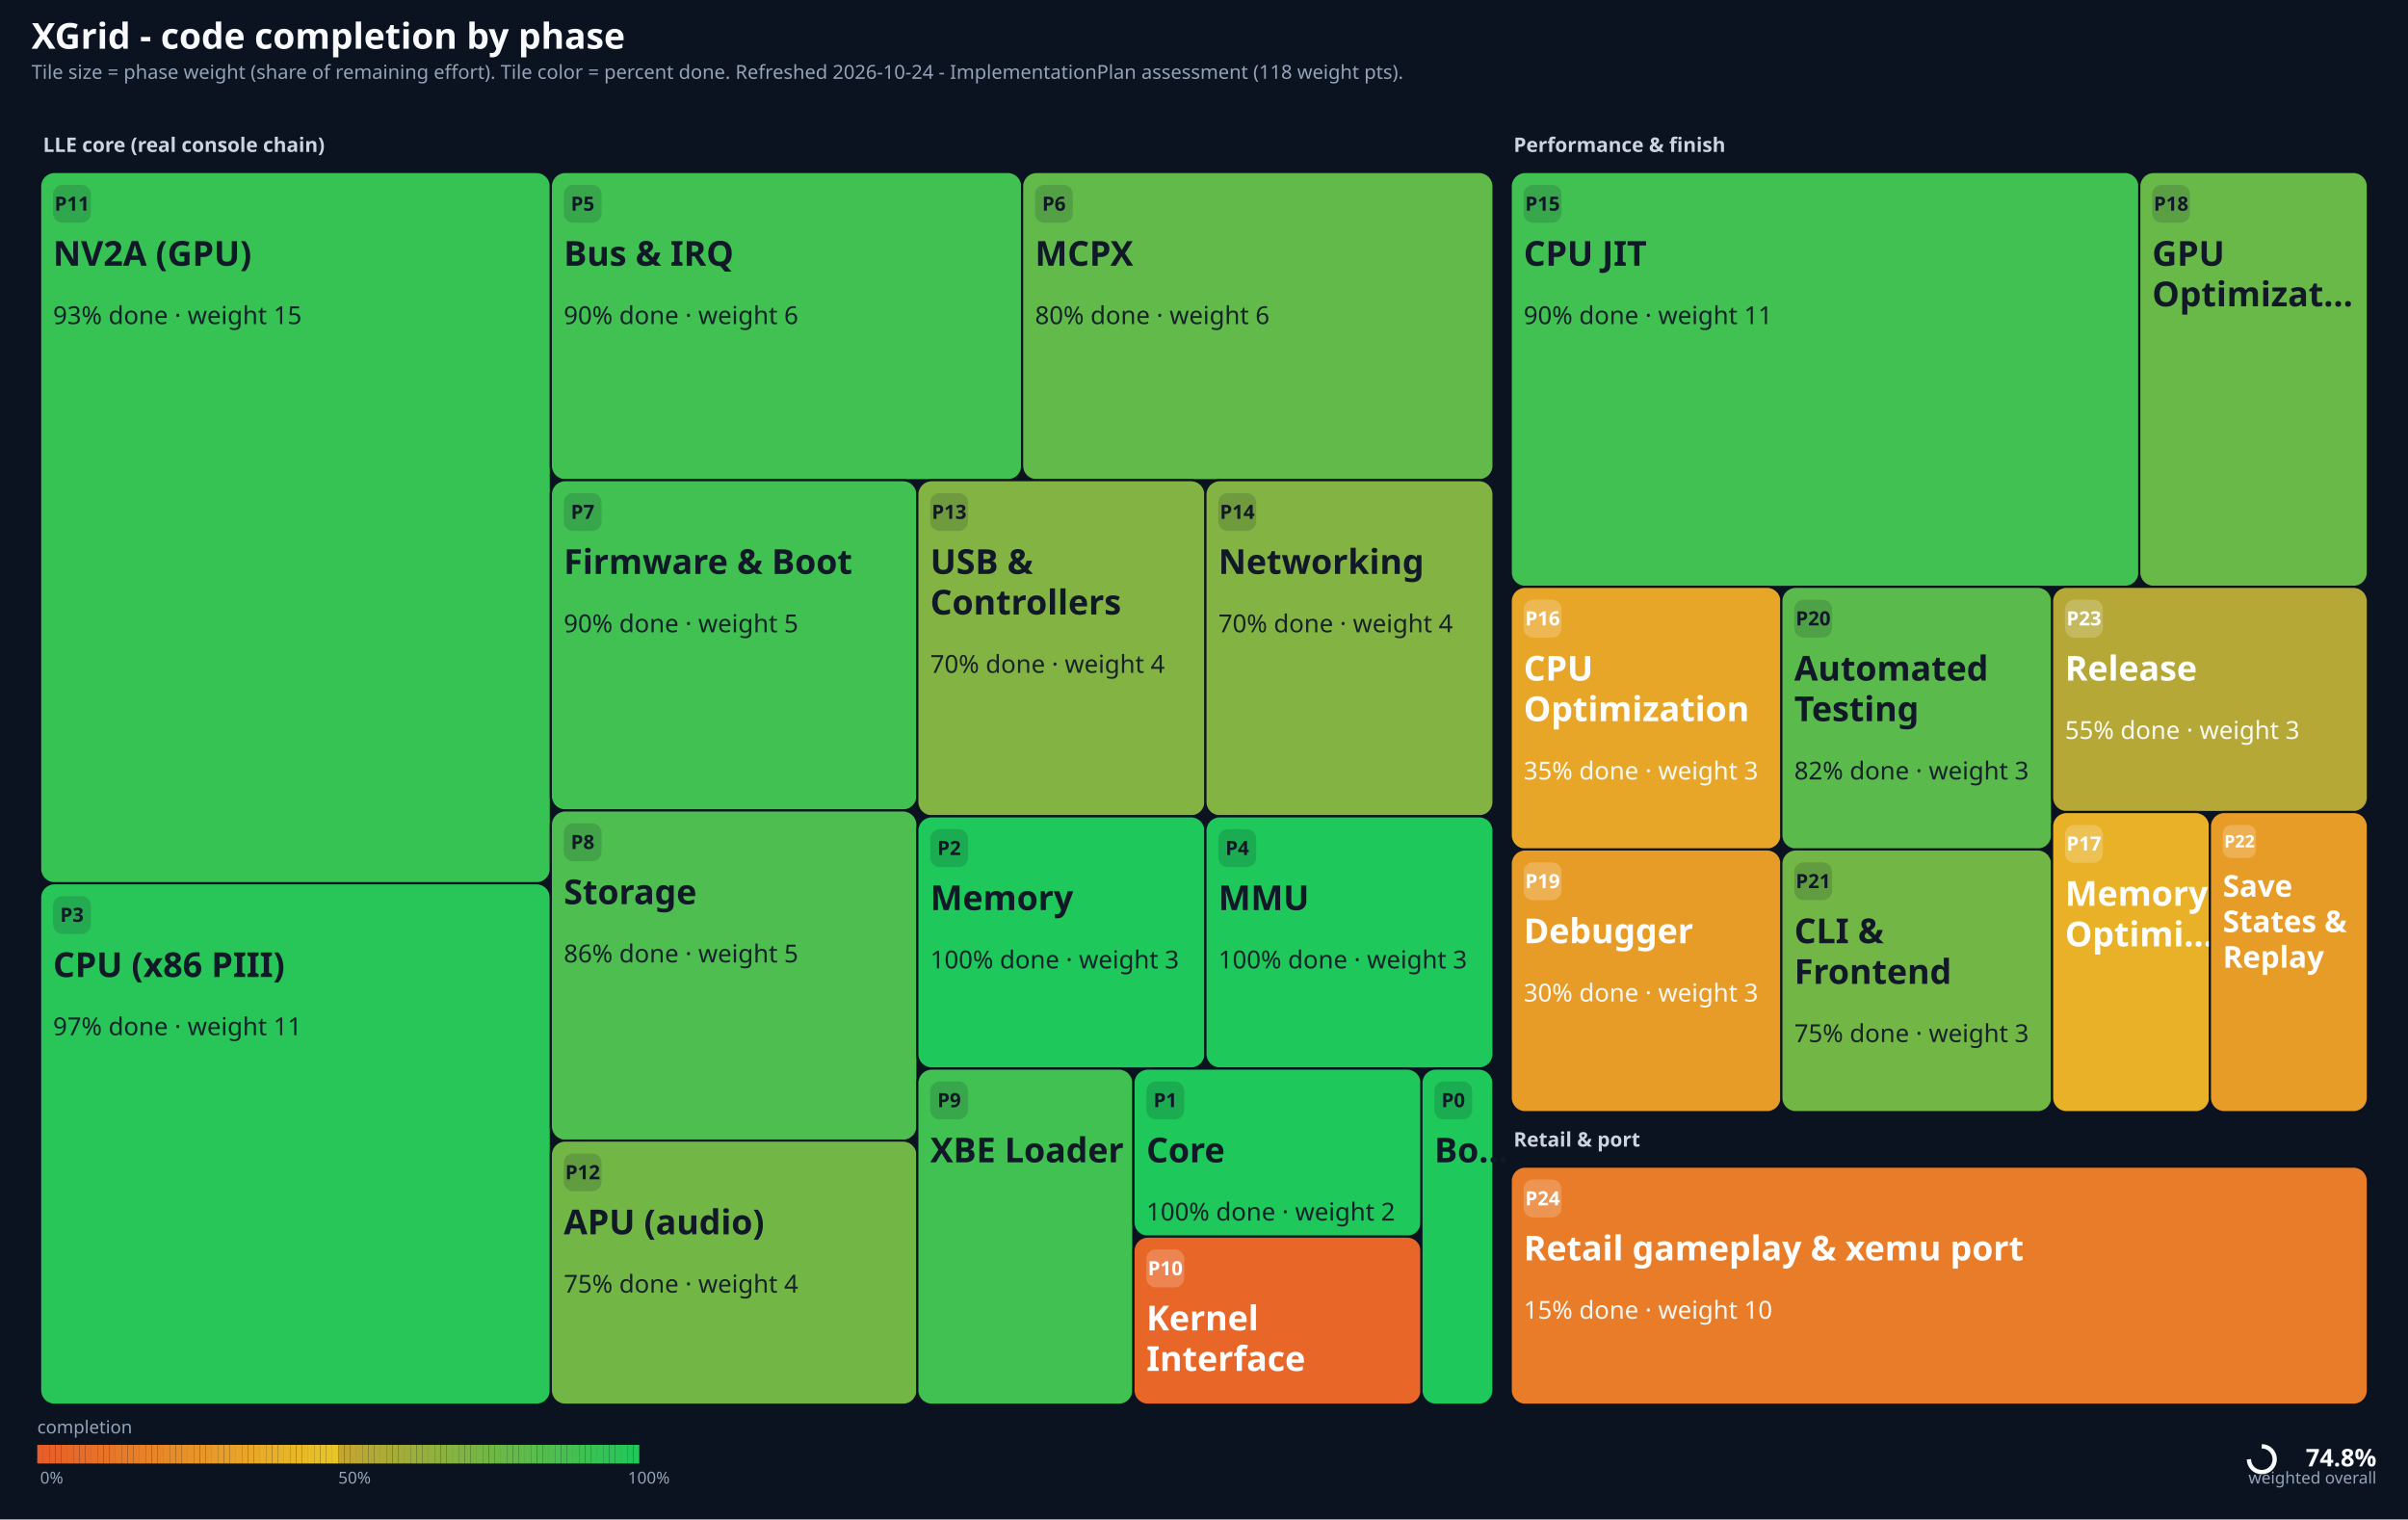
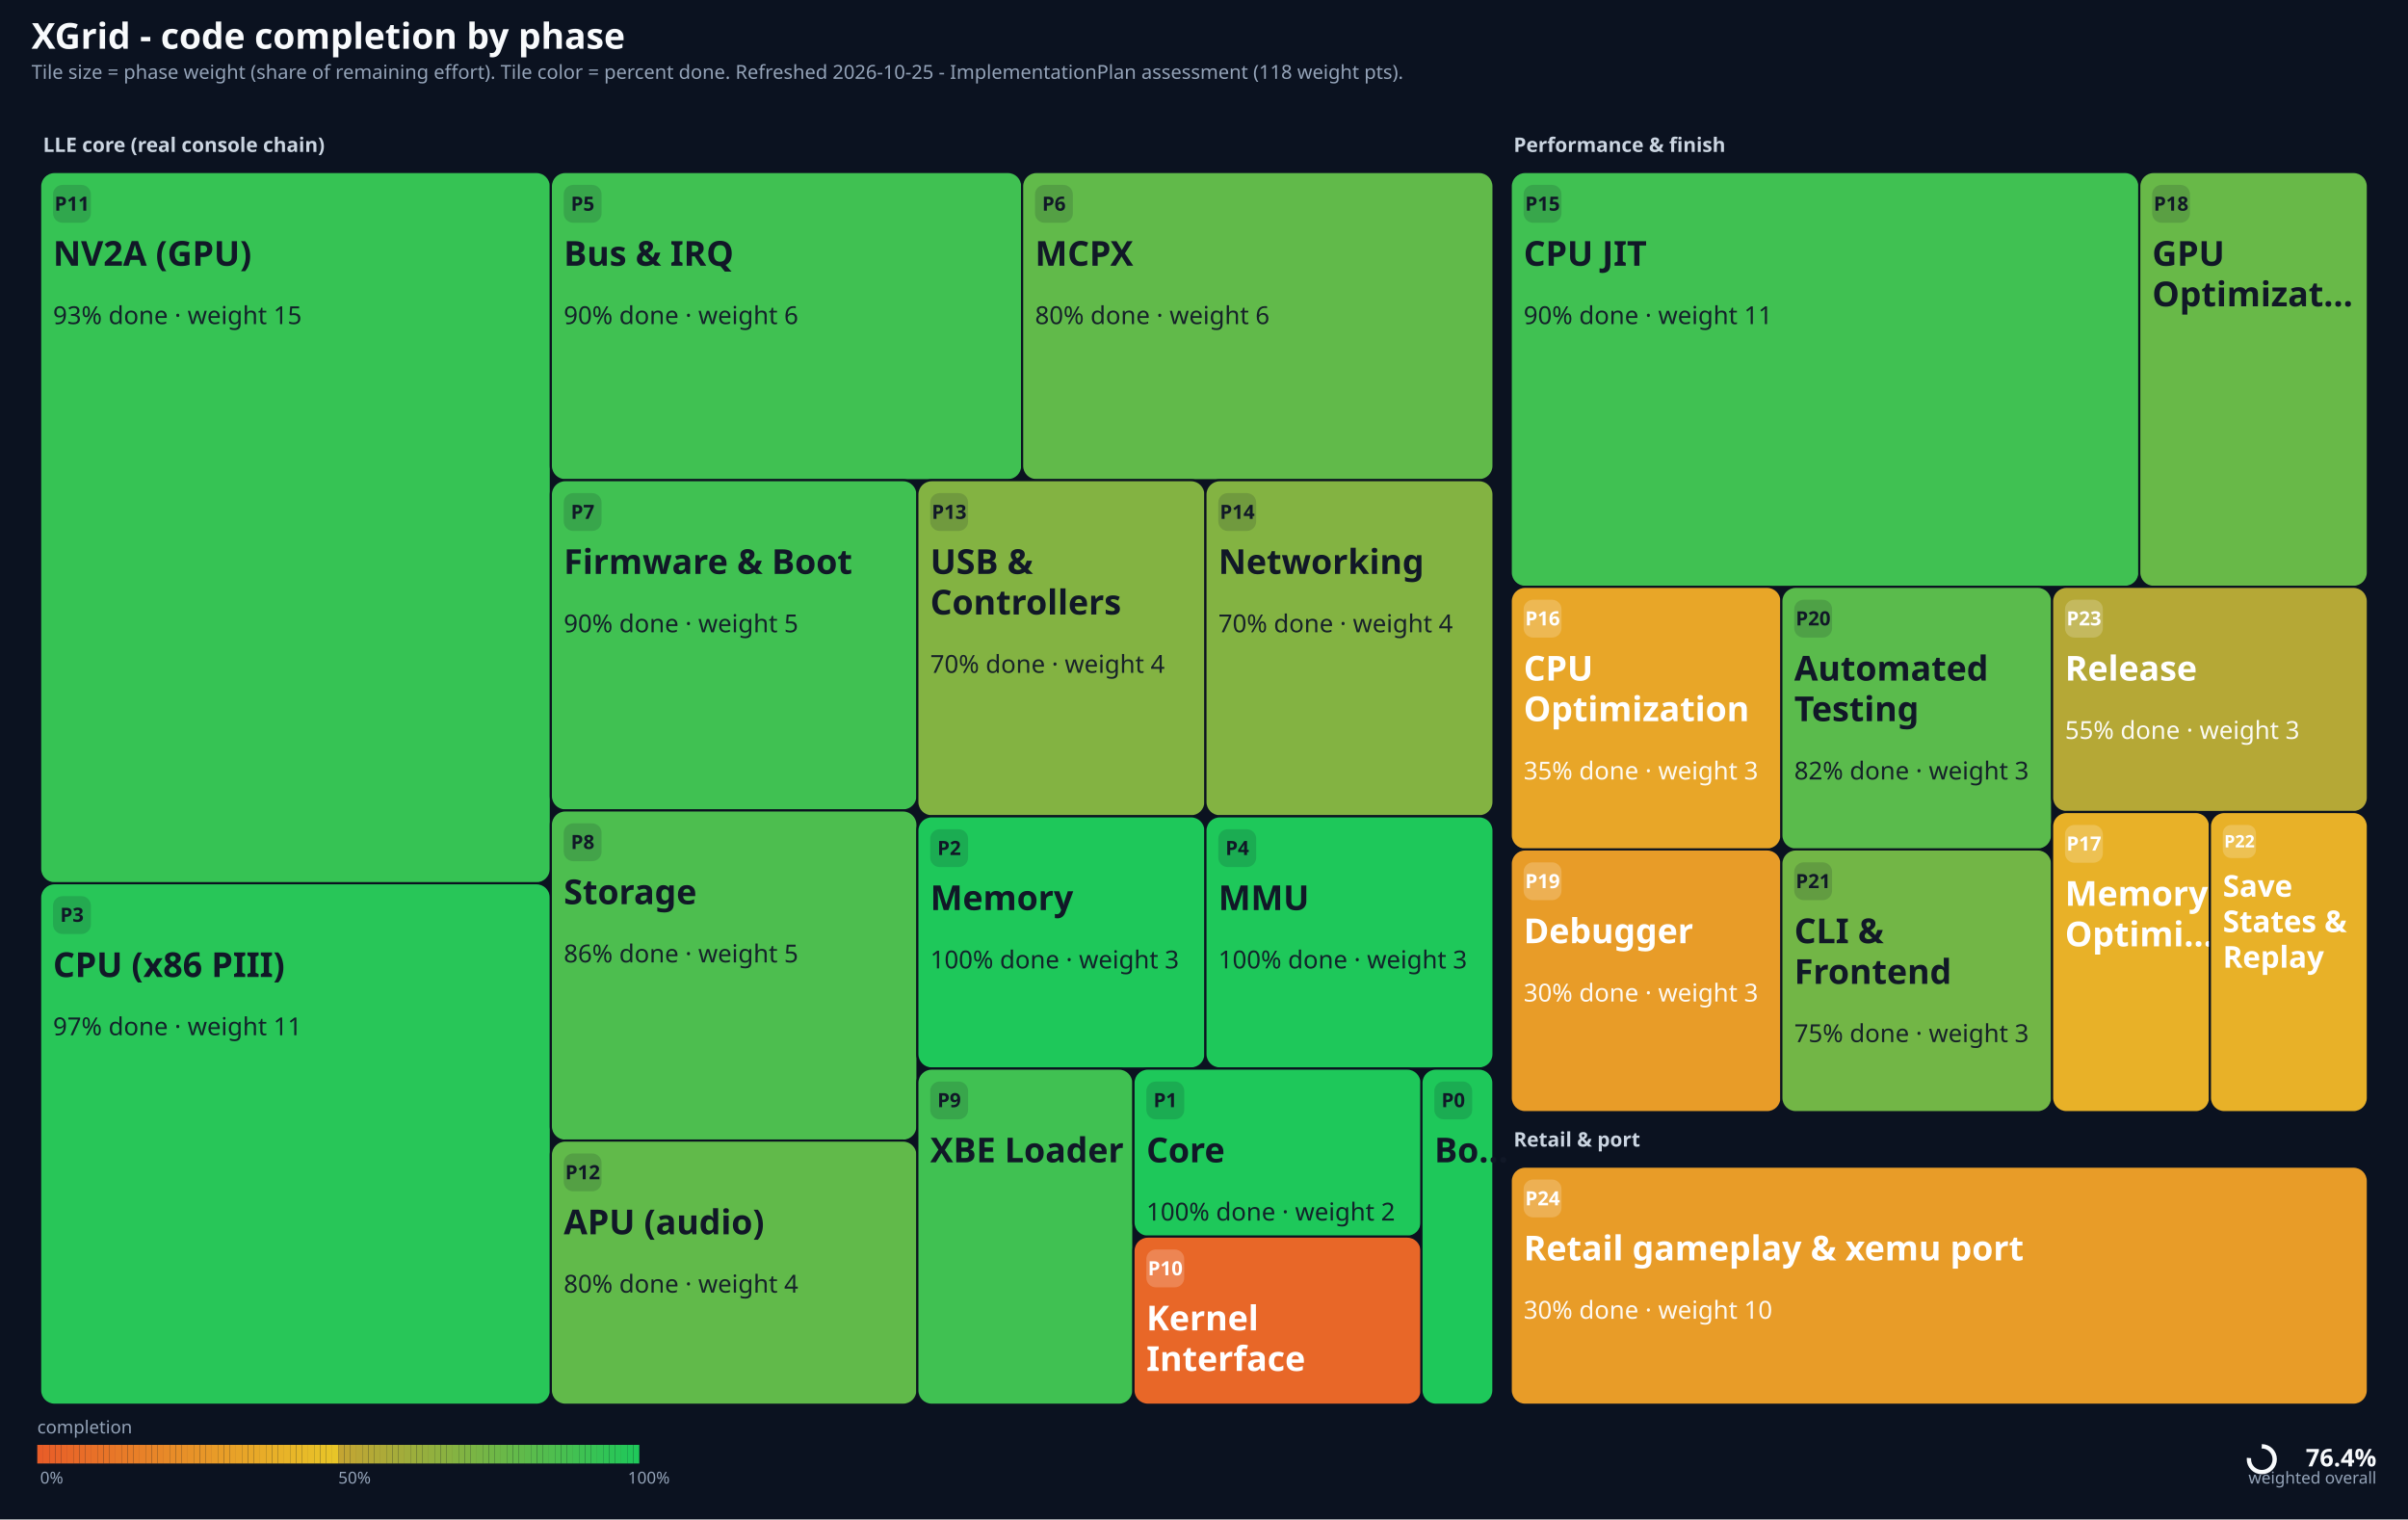
<svg xmlns="http://www.w3.org/2000/svg" width="1680" height="1060" viewBox="0 0 1680 1060" font-family="Segoe UI, Segoe UI Emoji, sans-serif">
  <rect width="1680" height="1060" fill="#0B1220" />
  <text x="22" y="34" font-size="25" font-weight="700" fill="#F8FAFC">XGrid - code completion by phase</text>
-   <text x="22" y="55" font-size="13.5" fill="#94A3B8">Tile size = phase weight (share of remaining effort). Tile color = percent done. Refreshed 2026-10-24 - ImplementationPlan assessment (118 weight pts).</text>
+   <text x="22" y="55" font-size="13.5" fill="#94A3B8">Tile size = phase weight (share of remaining effort). Tile color = percent done. Refreshed 2026-10-25 - ImplementationPlan assessment (118 weight pts).</text>
  <text x="30" y="106" font-size="14" font-weight="700" fill="#CBD5E1">LLE core (real console chain)</text>
  <text x="1056" y="106" font-size="14" font-weight="700" fill="#CBD5E1">Performance &amp; finish</text>
  <text x="1056" y="799.9" font-size="14" font-weight="700" fill="#CBD5E1">Retail &amp; port</text>
  <g class="tile" data-p="11" data-name="NV2A (GPU)" data-done="93" data-weight="15">
    <rect x="28" y="120" width="356.3" height="496.2" rx="10" fill="#36C354" stroke="#0B1220" stroke-width="1.5" />
    <rect x="37" y="129" width="26.4" height="26.4" rx="6.6" fill="rgba(17,24,39,0.16)" />
    <text x="50.2" y="147" font-size="13.7" font-weight="700" fill="#111827" text-anchor="middle">P11</text>
    <text x="37" y="185.4" font-size="24" font-weight="700" fill="#111827">NV2A (GPU)</text>
    <text x="37" y="226.1" font-size="17.3" opacity="0.94" fill="#111827">93% done · weight 15</text>
  </g>
  <g class="tile" data-p="3" data-name="CPU (x86 PIII)" data-done="97" data-weight="11">
    <rect x="28" y="616.2" width="356.3" height="363.8" rx="10" fill="#28C658" stroke="#0B1220" stroke-width="1.5" />
    <rect x="37" y="625.2" width="26.4" height="26.4" rx="6.6" fill="rgba(17,24,39,0.16)" />
    <text x="50.2" y="643.1" font-size="13.7" font-weight="700" fill="#111827" text-anchor="middle">P3</text>
    <text x="37" y="681.6" font-size="24" font-weight="700" fill="#111827">CPU (x86 PIII)</text>
    <text x="37" y="722.2" font-size="17.3" opacity="0.94" fill="#111827">97% done · weight 11</text>
  </g>
  <g class="tile" data-p="5" data-name="Bus &amp; IRQ" data-done="90" data-weight="6">
    <rect x="384.3" y="120" width="328.9" height="215" rx="10" fill="#40C152" stroke="#0B1220" stroke-width="1.5" />
    <rect x="393.3" y="129" width="26.4" height="26.4" rx="6.6" fill="rgba(17,24,39,0.16)" />
    <text x="406.5" y="147" font-size="13.7" font-weight="700" fill="#111827" text-anchor="middle">P5</text>
    <text x="393.3" y="185.4" font-size="24" font-weight="700" fill="#111827">Bus &amp; IRQ</text>
    <text x="393.3" y="226.1" font-size="17.3" opacity="0.94" fill="#111827">90% done · weight 6</text>
  </g>
  <g class="tile" data-p="6" data-name="MCPX" data-done="80" data-weight="6">
    <rect x="713.1" y="120" width="328.9" height="215" rx="10" fill="#61BA4A" stroke="#0B1220" stroke-width="1.5" />
    <rect x="722.1" y="129" width="26.4" height="26.4" rx="6.6" fill="rgba(17,24,39,0.16)" />
    <text x="735.3" y="147" font-size="13.7" font-weight="700" fill="#111827" text-anchor="middle">P6</text>
    <text x="722.1" y="185.4" font-size="24" font-weight="700" fill="#111827">MCPX</text>
    <text x="722.1" y="226.1" font-size="17.3" opacity="0.94" fill="#111827">80% done · weight 6</text>
  </g>
  <g class="tile" data-p="7" data-name="Firmware &amp; Boot" data-done="90" data-weight="5">
    <rect x="384.3" y="335" width="255.8" height="230.4" rx="10" fill="#40C152" stroke="#0B1220" stroke-width="1.5" />
    <rect x="393.3" y="344" width="26.4" height="26.4" rx="6.6" fill="rgba(17,24,39,0.16)" />
    <text x="406.5" y="362" font-size="13.7" font-weight="700" fill="#111827" text-anchor="middle">P7</text>
    <text x="393.3" y="400.4" font-size="24" font-weight="700" fill="#111827">Firmware &amp; Boot</text>
    <text x="393.3" y="441.1" font-size="17.3" opacity="0.94" fill="#111827">90% done · weight 5</text>
  </g>
  <g class="tile" data-p="8" data-name="Storage" data-done="86" data-weight="5">
    <rect x="384.3" y="565.4" width="255.8" height="230.4" rx="10" fill="#4DBE4F" stroke="#0B1220" stroke-width="1.5" />
    <rect x="393.3" y="574.4" width="26.4" height="26.4" rx="6.6" fill="rgba(17,24,39,0.16)" />
    <text x="406.5" y="592.3" font-size="13.7" font-weight="700" fill="#111827" text-anchor="middle">P8</text>
    <text x="393.3" y="630.8" font-size="24" font-weight="700" fill="#111827">Storage</text>
    <text x="393.3" y="671.4" font-size="17.3" opacity="0.94" fill="#111827">86% done · weight 5</text>
  </g>
-   <g class="tile" data-p="12" data-name="APU (audio)" data-done="75" data-weight="4">
-     <rect x="384.3" y="795.7" width="255.8" height="184.3" rx="10" fill="#72B646" stroke="#0B1220" stroke-width="1.5" />
+   <g class="tile" data-p="12" data-name="APU (audio)" data-done="80" data-weight="4">
+     <rect x="384.3" y="795.7" width="255.8" height="184.3" rx="10" fill="#61BA4A" stroke="#0B1220" stroke-width="1.5" />
    <rect x="393.3" y="804.7" width="26.4" height="26.4" rx="6.6" fill="rgba(17,24,39,0.16)" />
    <text x="406.5" y="822.7" font-size="13.7" font-weight="700" fill="#111827" text-anchor="middle">P12</text>
    <text x="393.3" y="861.1" font-size="24" font-weight="700" fill="#111827">APU (audio)</text>
-     <text x="393.3" y="901.8" font-size="17.3" opacity="0.94" fill="#111827">75% done · weight 4</text>
+     <text x="393.3" y="901.8" font-size="17.3" opacity="0.94" fill="#111827">80% done · weight 4</text>
  </g>
  <g class="tile" data-p="13" data-name="USB &amp; Controllers" data-done="70" data-weight="4">
    <rect x="640" y="335" width="201" height="234.5" rx="10" fill="#83B342" stroke="#0B1220" stroke-width="1.5" />
    <rect x="649" y="344" width="26.4" height="26.4" rx="6.6" fill="rgba(17,24,39,0.16)" />
    <text x="662.2" y="362" font-size="13.7" font-weight="700" fill="#111827" text-anchor="middle">P13</text>
    <text x="649" y="400.4" font-size="24" font-weight="700" fill="#111827">USB &amp;</text>
    <text x="649" y="428.7" font-size="24" font-weight="700" fill="#111827">Controllers</text>
    <text x="649" y="469.4" font-size="17.3" opacity="0.94" fill="#111827">70% done · weight 4</text>
  </g>
  <g class="tile" data-p="14" data-name="Networking" data-done="70" data-weight="4">
    <rect x="841" y="335" width="201" height="234.5" rx="10" fill="#83B342" stroke="#0B1220" stroke-width="1.5" />
    <rect x="850" y="344" width="26.4" height="26.4" rx="6.6" fill="rgba(17,24,39,0.16)" />
    <text x="863.2" y="362" font-size="13.7" font-weight="700" fill="#111827" text-anchor="middle">P14</text>
    <text x="850" y="400.4" font-size="24" font-weight="700" fill="#111827">Networking</text>
    <text x="850" y="441.1" font-size="17.3" opacity="0.94" fill="#111827">70% done · weight 4</text>
  </g>
  <g class="tile" data-p="2" data-name="Memory" data-done="100" data-weight="3">
    <rect x="640" y="569.5" width="201" height="175.9" rx="10" fill="#1EC85A" stroke="#0B1220" stroke-width="1.5" />
    <rect x="649" y="578.5" width="26.4" height="26.4" rx="6.6" fill="rgba(17,24,39,0.16)" />
    <text x="662.2" y="596.5" font-size="13.7" font-weight="700" fill="#111827" text-anchor="middle">P2</text>
    <text x="649" y="634.9" font-size="24" font-weight="700" fill="#111827">Memory</text>
    <text x="649" y="675.6" font-size="17.3" opacity="0.94" fill="#111827">100% done · weight 3</text>
  </g>
  <g class="tile" data-p="4" data-name="MMU" data-done="100" data-weight="3">
    <rect x="841" y="569.5" width="201" height="175.9" rx="10" fill="#1EC85A" stroke="#0B1220" stroke-width="1.5" />
    <rect x="850" y="578.5" width="26.4" height="26.4" rx="6.6" fill="rgba(17,24,39,0.16)" />
    <text x="863.2" y="596.5" font-size="13.7" font-weight="700" fill="#111827" text-anchor="middle">P4</text>
    <text x="850" y="634.9" font-size="24" font-weight="700" fill="#111827">MMU</text>
    <text x="850" y="675.6" font-size="17.3" opacity="0.94" fill="#111827">100% done · weight 3</text>
  </g>
  <g class="tile" data-p="9" data-name="XBE Loader" data-done="90" data-weight="3">
    <rect x="640" y="745.5" width="150.7" height="234.5" rx="10" fill="#40C152" stroke="#0B1220" stroke-width="1.5" />
    <rect x="649" y="754.5" width="26.4" height="26.4" rx="6.6" fill="rgba(17,24,39,0.16)" />
    <text x="662.2" y="772.4" font-size="13.7" font-weight="700" fill="#111827" text-anchor="middle">P9</text>
    <text x="649" y="810.9" font-size="24" font-weight="700" fill="#111827">XBE Loader</text>
  </g>
  <g class="tile" data-p="1" data-name="Core" data-done="100" data-weight="2">
    <rect x="790.8" y="745.5" width="201" height="117.3" rx="10" fill="#1EC85A" stroke="#0B1220" stroke-width="1.5" />
    <rect x="799.8" y="754.5" width="26.4" height="26.4" rx="6.6" fill="rgba(17,24,39,0.16)" />
    <text x="813" y="772.4" font-size="13.7" font-weight="700" fill="#111827" text-anchor="middle">P1</text>
    <text x="799.8" y="810.9" font-size="24" font-weight="700" fill="#111827">Core</text>
    <text x="799.8" y="851.5" font-size="17.3" opacity="0.94" fill="#111827">100% done · weight 2</text>
  </g>
  <g class="tile" data-p="10" data-name="Kernel Interface" data-done="5" data-weight="2">
    <rect x="790.8" y="862.7" width="201" height="117.3" rx="10" fill="#E86728" stroke="#0B1220" stroke-width="1.5" />
    <rect x="799.8" y="871.7" width="26.4" height="26.4" rx="6.6" fill="rgba(255,255,255,0.20)" />
    <text x="813" y="889.7" font-size="13.7" font-weight="700" fill="#FFFFFF" text-anchor="middle">P10</text>
    <text x="799.8" y="928.1" font-size="24" font-weight="700" fill="#FFFFFF">Kernel</text>
    <text x="799.8" y="956.4" font-size="24" font-weight="700" fill="#FFFFFF">Interface</text>
  </g>
  <g class="tile" data-p="0" data-name="Bootstrap" data-done="100" data-weight="1">
    <rect x="991.7" y="745.5" width="50.2" height="234.5" rx="10" fill="#1EC85A" stroke="#0B1220" stroke-width="1.5" />
    <rect x="1000.7" y="754.5" width="26.4" height="26.4" rx="6.6" fill="rgba(17,24,39,0.16)" />
    <text x="1013.9" y="772.4" font-size="13.7" font-weight="700" fill="#111827" text-anchor="middle">P0</text>
    <text x="1000.7" y="810.9" font-size="24" font-weight="700" fill="#111827">Bo…</text>
  </g>
  <g class="tile" data-p="15" data-name="CPU JIT" data-done="90" data-weight="11">
    <rect x="1054" y="120" width="438.6" height="289.4" rx="10" fill="#40C152" stroke="#0B1220" stroke-width="1.5" />
    <rect x="1063" y="129" width="26.4" height="26.4" rx="6.6" fill="rgba(17,24,39,0.16)" />
    <text x="1076.2" y="147" font-size="13.7" font-weight="700" fill="#111827" text-anchor="middle">P15</text>
    <text x="1063" y="185.4" font-size="24" font-weight="700" fill="#111827">CPU JIT</text>
    <text x="1063" y="226.1" font-size="17.3" opacity="0.94" fill="#111827">90% done · weight 11</text>
  </g>
  <g class="tile" data-p="18" data-name="GPU Optimization" data-done="78" data-weight="4">
    <rect x="1492.5" y="120" width="159.5" height="289.4" rx="10" fill="#68B948" stroke="#0B1220" stroke-width="1.5" />
    <rect x="1501.5" y="129" width="26.4" height="26.4" rx="6.6" fill="rgba(17,24,39,0.16)" />
    <text x="1514.7" y="147" font-size="13.7" font-weight="700" fill="#111827" text-anchor="middle">P18</text>
    <text x="1501.5" y="185.4" font-size="24" font-weight="700" fill="#111827">GPU</text>
    <text x="1501.5" y="213.7" font-size="24" font-weight="700" fill="#111827">Optimizat…</text>
  </g>
  <g class="tile" data-p="16" data-name="CPU Optimization" data-done="35" data-weight="3">
    <rect x="1054" y="409.4" width="188.9" height="183.3" rx="10" fill="#E8A628" stroke="#0B1220" stroke-width="1.5" />
    <rect x="1063" y="418.4" width="26.4" height="26.4" rx="6.6" fill="rgba(255,255,255,0.20)" />
    <text x="1076.2" y="436.3" font-size="13.7" font-weight="700" fill="#FFFFFF" text-anchor="middle">P16</text>
    <text x="1063" y="474.8" font-size="24" font-weight="700" fill="#FFFFFF">CPU</text>
    <text x="1063" y="503.1" font-size="24" font-weight="700" fill="#FFFFFF">Optimization</text>
    <text x="1063" y="543.8" font-size="17.3" opacity="0.94" fill="#FFFFFF">35% done · weight 3</text>
  </g>
  <g class="tile" data-p="19" data-name="Debugger" data-done="30" data-weight="3">
    <rect x="1054" y="592.6" width="188.9" height="183.3" rx="10" fill="#E89C28" stroke="#0B1220" stroke-width="1.5" />
    <rect x="1063" y="601.6" width="26.4" height="26.4" rx="6.6" fill="rgba(255,255,255,0.20)" />
    <text x="1076.2" y="619.6" font-size="13.7" font-weight="700" fill="#FFFFFF" text-anchor="middle">P19</text>
    <text x="1063" y="658" font-size="24" font-weight="700" fill="#FFFFFF">Debugger</text>
    <text x="1063" y="698.7" font-size="17.3" opacity="0.94" fill="#FFFFFF">30% done · weight 3</text>
  </g>
  <g class="tile" data-p="20" data-name="Automated Testing" data-done="82" data-weight="3">
    <rect x="1242.8" y="409.4" width="188.9" height="183.3" rx="10" fill="#5ABB4C" stroke="#0B1220" stroke-width="1.5" />
    <rect x="1251.8" y="418.4" width="26.4" height="26.4" rx="6.6" fill="rgba(17,24,39,0.16)" />
    <text x="1265" y="436.3" font-size="13.7" font-weight="700" fill="#111827" text-anchor="middle">P20</text>
    <text x="1251.8" y="474.8" font-size="24" font-weight="700" fill="#111827">Automated</text>
    <text x="1251.8" y="503.1" font-size="24" font-weight="700" fill="#111827">Testing</text>
    <text x="1251.8" y="543.8" font-size="17.3" opacity="0.94" fill="#111827">82% done · weight 3</text>
  </g>
  <g class="tile" data-p="21" data-name="CLI &amp; Frontend" data-done="75" data-weight="3">
    <rect x="1242.8" y="592.6" width="188.9" height="183.3" rx="10" fill="#72B646" stroke="#0B1220" stroke-width="1.5" />
    <rect x="1251.8" y="601.6" width="26.4" height="26.4" rx="6.6" fill="rgba(17,24,39,0.16)" />
    <text x="1265" y="619.6" font-size="13.7" font-weight="700" fill="#111827" text-anchor="middle">P21</text>
    <text x="1251.8" y="658" font-size="24" font-weight="700" fill="#111827">CLI &amp;</text>
    <text x="1251.8" y="686.4" font-size="24" font-weight="700" fill="#111827">Frontend</text>
    <text x="1251.8" y="727" font-size="17.3" opacity="0.94" fill="#111827">75% done · weight 3</text>
  </g>
  <g class="tile" data-p="23" data-name="Release" data-done="55" data-weight="3">
    <rect x="1431.7" y="409.4" width="220.3" height="157.1" rx="10" fill="#B5A836" stroke="#0B1220" stroke-width="1.5" />
    <rect x="1440.7" y="418.4" width="26.4" height="26.4" rx="6.6" fill="rgba(255,255,255,0.20)" />
    <text x="1453.9" y="436.3" font-size="13.7" font-weight="700" fill="#FFFFFF" text-anchor="middle">P23</text>
    <text x="1440.7" y="474.8" font-size="24" font-weight="700" fill="#FFFFFF">Release</text>
    <text x="1440.7" y="515.5" font-size="17.3" opacity="0.94" fill="#FFFFFF">55% done · weight 3</text>
  </g>
  <g class="tile" data-p="17" data-name="Memory Optimization" data-done="40" data-weight="2">
    <rect x="1431.7" y="566.5" width="110.2" height="209.4" rx="10" fill="#E8B128" stroke="#0B1220" stroke-width="1.5" />
    <rect x="1440.7" y="575.5" width="26.4" height="26.4" rx="6.6" fill="rgba(255,255,255,0.20)" />
    <text x="1453.9" y="593.4" font-size="13.7" font-weight="700" fill="#FFFFFF" text-anchor="middle">P17</text>
    <text x="1440.7" y="631.9" font-size="24" font-weight="700" fill="#FFFFFF">Memory</text>
    <text x="1440.7" y="660.2" font-size="24" font-weight="700" fill="#FFFFFF">Optimi…</text>
  </g>
-   <g class="tile" data-p="22" data-name="Save States &amp; Replay" data-done="30" data-weight="2">
-     <rect x="1541.8" y="566.5" width="110.2" height="209.4" rx="10" fill="#E89C28" stroke="#0B1220" stroke-width="1.5" />
+   <g class="tile" data-p="22" data-name="Save States &amp; Replay" data-done="40" data-weight="2">
+     <rect x="1541.8" y="566.5" width="110.2" height="209.4" rx="10" fill="#E8B128" stroke="#0B1220" stroke-width="1.5" />
    <rect x="1550.8" y="575.5" width="23.1" height="23.1" rx="5.8" fill="rgba(255,255,255,0.20)" />
    <text x="1562.4" y="591.2" font-size="12" font-weight="700" fill="#FFFFFF" text-anchor="middle">P22</text>
    <text x="1550.8" y="625.6" font-size="21" font-weight="700" fill="#FFFFFF">Save</text>
    <text x="1550.8" y="650.3" font-size="21" font-weight="700" fill="#FFFFFF">States &amp;</text>
    <text x="1550.8" y="675.1" font-size="21" font-weight="700" fill="#FFFFFF">Replay</text>
  </g>
-   <g class="tile" data-p="24" data-name="Retail gameplay &amp; xemu port" data-done="15" data-weight="10">
-     <rect x="1054" y="813.9" width="598" height="166.1" rx="10" fill="#E87C28" stroke="#0B1220" stroke-width="1.5" />
+   <g class="tile" data-p="24" data-name="Retail gameplay &amp; xemu port" data-done="30" data-weight="10">
+     <rect x="1054" y="813.9" width="598" height="166.1" rx="10" fill="#E89C28" stroke="#0B1220" stroke-width="1.5" />
    <rect x="1063" y="822.9" width="26.4" height="26.4" rx="6.6" fill="rgba(255,255,255,0.20)" />
    <text x="1076.2" y="840.9" font-size="13.7" font-weight="700" fill="#FFFFFF" text-anchor="middle">P24</text>
    <text x="1063" y="879.3" font-size="24" font-weight="700" fill="#FFFFFF">Retail gameplay &amp; xemu port</text>
-     <text x="1063" y="920" font-size="17.3" opacity="0.94" fill="#FFFFFF">15% done · weight 10</text>
+     <text x="1063" y="920" font-size="17.3" opacity="0.94" fill="#FFFFFF">30% done · weight 10</text>
  </g>
  <text x="26" y="1000" font-size="12.5" fill="#94A3B8">completion</text>
  <rect x="26" y="1008" width="4.2" height="13" fill="#E85D28" />
  <rect x="30.2" y="1008" width="4.2" height="13" fill="#E85F28" />
  <rect x="34.4" y="1008" width="4.2" height="13" fill="#E86128" />
  <rect x="38.6" y="1008" width="4.2" height="13" fill="#E86328" />
  <rect x="42.8" y="1008" width="4.2" height="13" fill="#E86628" />
  <rect x="47" y="1008" width="4.2" height="13" fill="#E86828" />
  <rect x="51.2" y="1008" width="4.2" height="13" fill="#E86A28" />
  <rect x="55.4" y="1008" width="4.2" height="13" fill="#E86C28" />
  <rect x="59.6" y="1008" width="4.2" height="13" fill="#E86E28" />
  <rect x="63.8" y="1008" width="4.2" height="13" fill="#E87028" />
  <rect x="68" y="1008" width="4.2" height="13" fill="#E87228" />
  <rect x="72.2" y="1008" width="4.2" height="13" fill="#E87428" />
  <rect x="76.4" y="1008" width="4.2" height="13" fill="#E87628" />
  <rect x="80.6" y="1008" width="4.2" height="13" fill="#E87928" />
  <rect x="84.8" y="1008" width="4.2" height="13" fill="#E87B28" />
  <rect x="89" y="1008" width="4.2" height="13" fill="#E87D28" />
  <rect x="93.2" y="1008" width="4.2" height="13" fill="#E87F28" />
  <rect x="97.4" y="1008" width="4.2" height="13" fill="#E88128" />
  <rect x="101.6" y="1008" width="4.2" height="13" fill="#E88328" />
  <rect x="105.8" y="1008" width="4.2" height="13" fill="#E88528" />
  <rect x="110" y="1008" width="4.2" height="13" fill="#E88728" />
  <rect x="114.2" y="1008" width="4.2" height="13" fill="#E88A28" />
  <rect x="118.4" y="1008" width="4.2" height="13" fill="#E88C28" />
  <rect x="122.6" y="1008" width="4.2" height="13" fill="#E88E28" />
  <rect x="126.8" y="1008" width="4.2" height="13" fill="#E89028" />
  <rect x="131" y="1008" width="4.2" height="13" fill="#E89228" />
  <rect x="135.2" y="1008" width="4.2" height="13" fill="#E89428" />
  <rect x="139.4" y="1008" width="4.2" height="13" fill="#E89628" />
  <rect x="143.6" y="1008" width="4.2" height="13" fill="#E89828" />
  <rect x="147.8" y="1008" width="4.2" height="13" fill="#E89B28" />
  <rect x="152" y="1008" width="4.2" height="13" fill="#E89D28" />
  <rect x="156.2" y="1008" width="4.2" height="13" fill="#E89F28" />
  <rect x="160.4" y="1008" width="4.2" height="13" fill="#E8A128" />
  <rect x="164.6" y="1008" width="4.2" height="13" fill="#E8A328" />
  <rect x="168.8" y="1008" width="4.2" height="13" fill="#E8A528" />
  <rect x="173" y="1008" width="4.2" height="13" fill="#E8A728" />
  <rect x="177.2" y="1008" width="4.2" height="13" fill="#E8A928" />
  <rect x="181.4" y="1008" width="4.2" height="13" fill="#E8AC28" />
  <rect x="185.6" y="1008" width="4.2" height="13" fill="#E8AE28" />
  <rect x="189.8" y="1008" width="4.2" height="13" fill="#E8B028" />
  <rect x="194" y="1008" width="4.2" height="13" fill="#E8B228" />
  <rect x="198.2" y="1008" width="4.2" height="13" fill="#E8B428" />
  <rect x="202.4" y="1008" width="4.2" height="13" fill="#E8B628" />
  <rect x="206.6" y="1008" width="4.2" height="13" fill="#E8B828" />
  <rect x="210.8" y="1008" width="4.2" height="13" fill="#E8BA28" />
  <rect x="215" y="1008" width="4.2" height="13" fill="#E8BC28" />
  <rect x="219.2" y="1008" width="4.2" height="13" fill="#E8BF28" />
  <rect x="223.4" y="1008" width="4.2" height="13" fill="#E8C128" />
  <rect x="227.6" y="1008" width="4.2" height="13" fill="#E8C328" />
  <rect x="231.8" y="1008" width="4.2" height="13" fill="#E8C528" />
  <rect x="236" y="1008" width="4.2" height="13" fill="#C4A532" />
  <rect x="240.2" y="1008" width="4.2" height="13" fill="#C1A633" />
  <rect x="244.4" y="1008" width="4.2" height="13" fill="#BEA734" />
  <rect x="248.6" y="1008" width="4.2" height="13" fill="#BAA735" />
  <rect x="252.8" y="1008" width="4.2" height="13" fill="#B7A836" />
  <rect x="257" y="1008" width="4.2" height="13" fill="#B4A936" />
  <rect x="261.2" y="1008" width="4.2" height="13" fill="#B0AA37" />
  <rect x="265.4" y="1008" width="4.2" height="13" fill="#ADAA38" />
  <rect x="269.6" y="1008" width="4.2" height="13" fill="#A9AB39" />
  <rect x="273.8" y="1008" width="4.2" height="13" fill="#A6AC3A" />
  <rect x="278" y="1008" width="4.2" height="13" fill="#A3AC3A" />
  <rect x="282.2" y="1008" width="4.2" height="13" fill="#9FAD3B" />
  <rect x="286.4" y="1008" width="4.2" height="13" fill="#9CAE3C" />
  <rect x="290.6" y="1008" width="4.2" height="13" fill="#99AE3D" />
  <rect x="294.8" y="1008" width="4.2" height="13" fill="#95AF3E" />
  <rect x="299" y="1008" width="4.2" height="13" fill="#92B03E" />
  <rect x="303.2" y="1008" width="4.2" height="13" fill="#8FB13F" />
  <rect x="307.4" y="1008" width="4.2" height="13" fill="#8BB140" />
  <rect x="311.6" y="1008" width="4.2" height="13" fill="#88B241" />
  <rect x="315.8" y="1008" width="4.2" height="13" fill="#84B342" />
  <rect x="320" y="1008" width="4.2" height="13" fill="#81B342" />
  <rect x="324.2" y="1008" width="4.2" height="13" fill="#7EB443" />
  <rect x="328.4" y="1008" width="4.2" height="13" fill="#7AB544" />
  <rect x="332.6" y="1008" width="4.2" height="13" fill="#77B545" />
  <rect x="336.8" y="1008" width="4.2" height="13" fill="#74B646" />
  <rect x="341" y="1008" width="4.2" height="13" fill="#70B746" />
  <rect x="345.2" y="1008" width="4.2" height="13" fill="#6DB847" />
  <rect x="349.4" y="1008" width="4.2" height="13" fill="#6AB848" />
  <rect x="353.6" y="1008" width="4.2" height="13" fill="#66B949" />
  <rect x="357.8" y="1008" width="4.2" height="13" fill="#63BA4A" />
  <rect x="362" y="1008" width="4.2" height="13" fill="#60BA4A" />
  <rect x="366.2" y="1008" width="4.2" height="13" fill="#5CBB4B" />
  <rect x="370.4" y="1008" width="4.2" height="13" fill="#59BC4C" />
  <rect x="374.6" y="1008" width="4.2" height="13" fill="#55BC4D" />
  <rect x="378.8" y="1008" width="4.2" height="13" fill="#52BD4E" />
  <rect x="383" y="1008" width="4.2" height="13" fill="#4FBE4E" />
  <rect x="387.2" y="1008" width="4.2" height="13" fill="#4BBF4F" />
  <rect x="391.4" y="1008" width="4.2" height="13" fill="#48BF50" />
  <rect x="395.6" y="1008" width="4.2" height="13" fill="#45C051" />
  <rect x="399.8" y="1008" width="4.2" height="13" fill="#41C152" />
  <rect x="404" y="1008" width="4.2" height="13" fill="#3EC152" />
  <rect x="408.2" y="1008" width="4.2" height="13" fill="#3BC253" />
  <rect x="412.4" y="1008" width="4.2" height="13" fill="#37C354" />
  <rect x="416.6" y="1008" width="4.2" height="13" fill="#34C355" />
  <rect x="420.8" y="1008" width="4.2" height="13" fill="#30C456" />
  <rect x="425" y="1008" width="4.2" height="13" fill="#2DC556" />
  <rect x="429.2" y="1008" width="4.2" height="13" fill="#2AC657" />
  <rect x="433.4" y="1008" width="4.2" height="13" fill="#26C658" />
  <rect x="437.6" y="1008" width="4.2" height="13" fill="#23C759" />
  <rect x="441.8" y="1008" width="4.2" height="13" fill="#20C85A" />
  <text x="28" y="1035" font-size="11.5" fill="#94A3B8">0%</text>
  <text x="236" y="1035" font-size="11.5" fill="#94A3B8">50%</text>
  <text x="438" y="1035" font-size="11.5" fill="#94A3B8">100%</text>
-   <circle cx="1578" cy="1018" r="9" fill="none" stroke="#F8FAFC" stroke-width="3" stroke-dasharray="42.3 14.3" transform="rotate(-90 1578 1018)" />
-   <text x="1658" y="1023" font-size="17" font-weight="700" fill="#F8FAFC" text-anchor="end">74.8%</text>
+   <circle cx="1578" cy="1018" r="9" fill="none" stroke="#F8FAFC" stroke-width="3" stroke-dasharray="43.2 13.3" transform="rotate(-90 1578 1018)" />
+   <text x="1658" y="1023" font-size="17" font-weight="700" fill="#F8FAFC" text-anchor="end">76.4%</text>
  <text x="1658" y="1035" font-size="11.5" fill="#94A3B8" text-anchor="end">weighted overall</text>
</svg>
